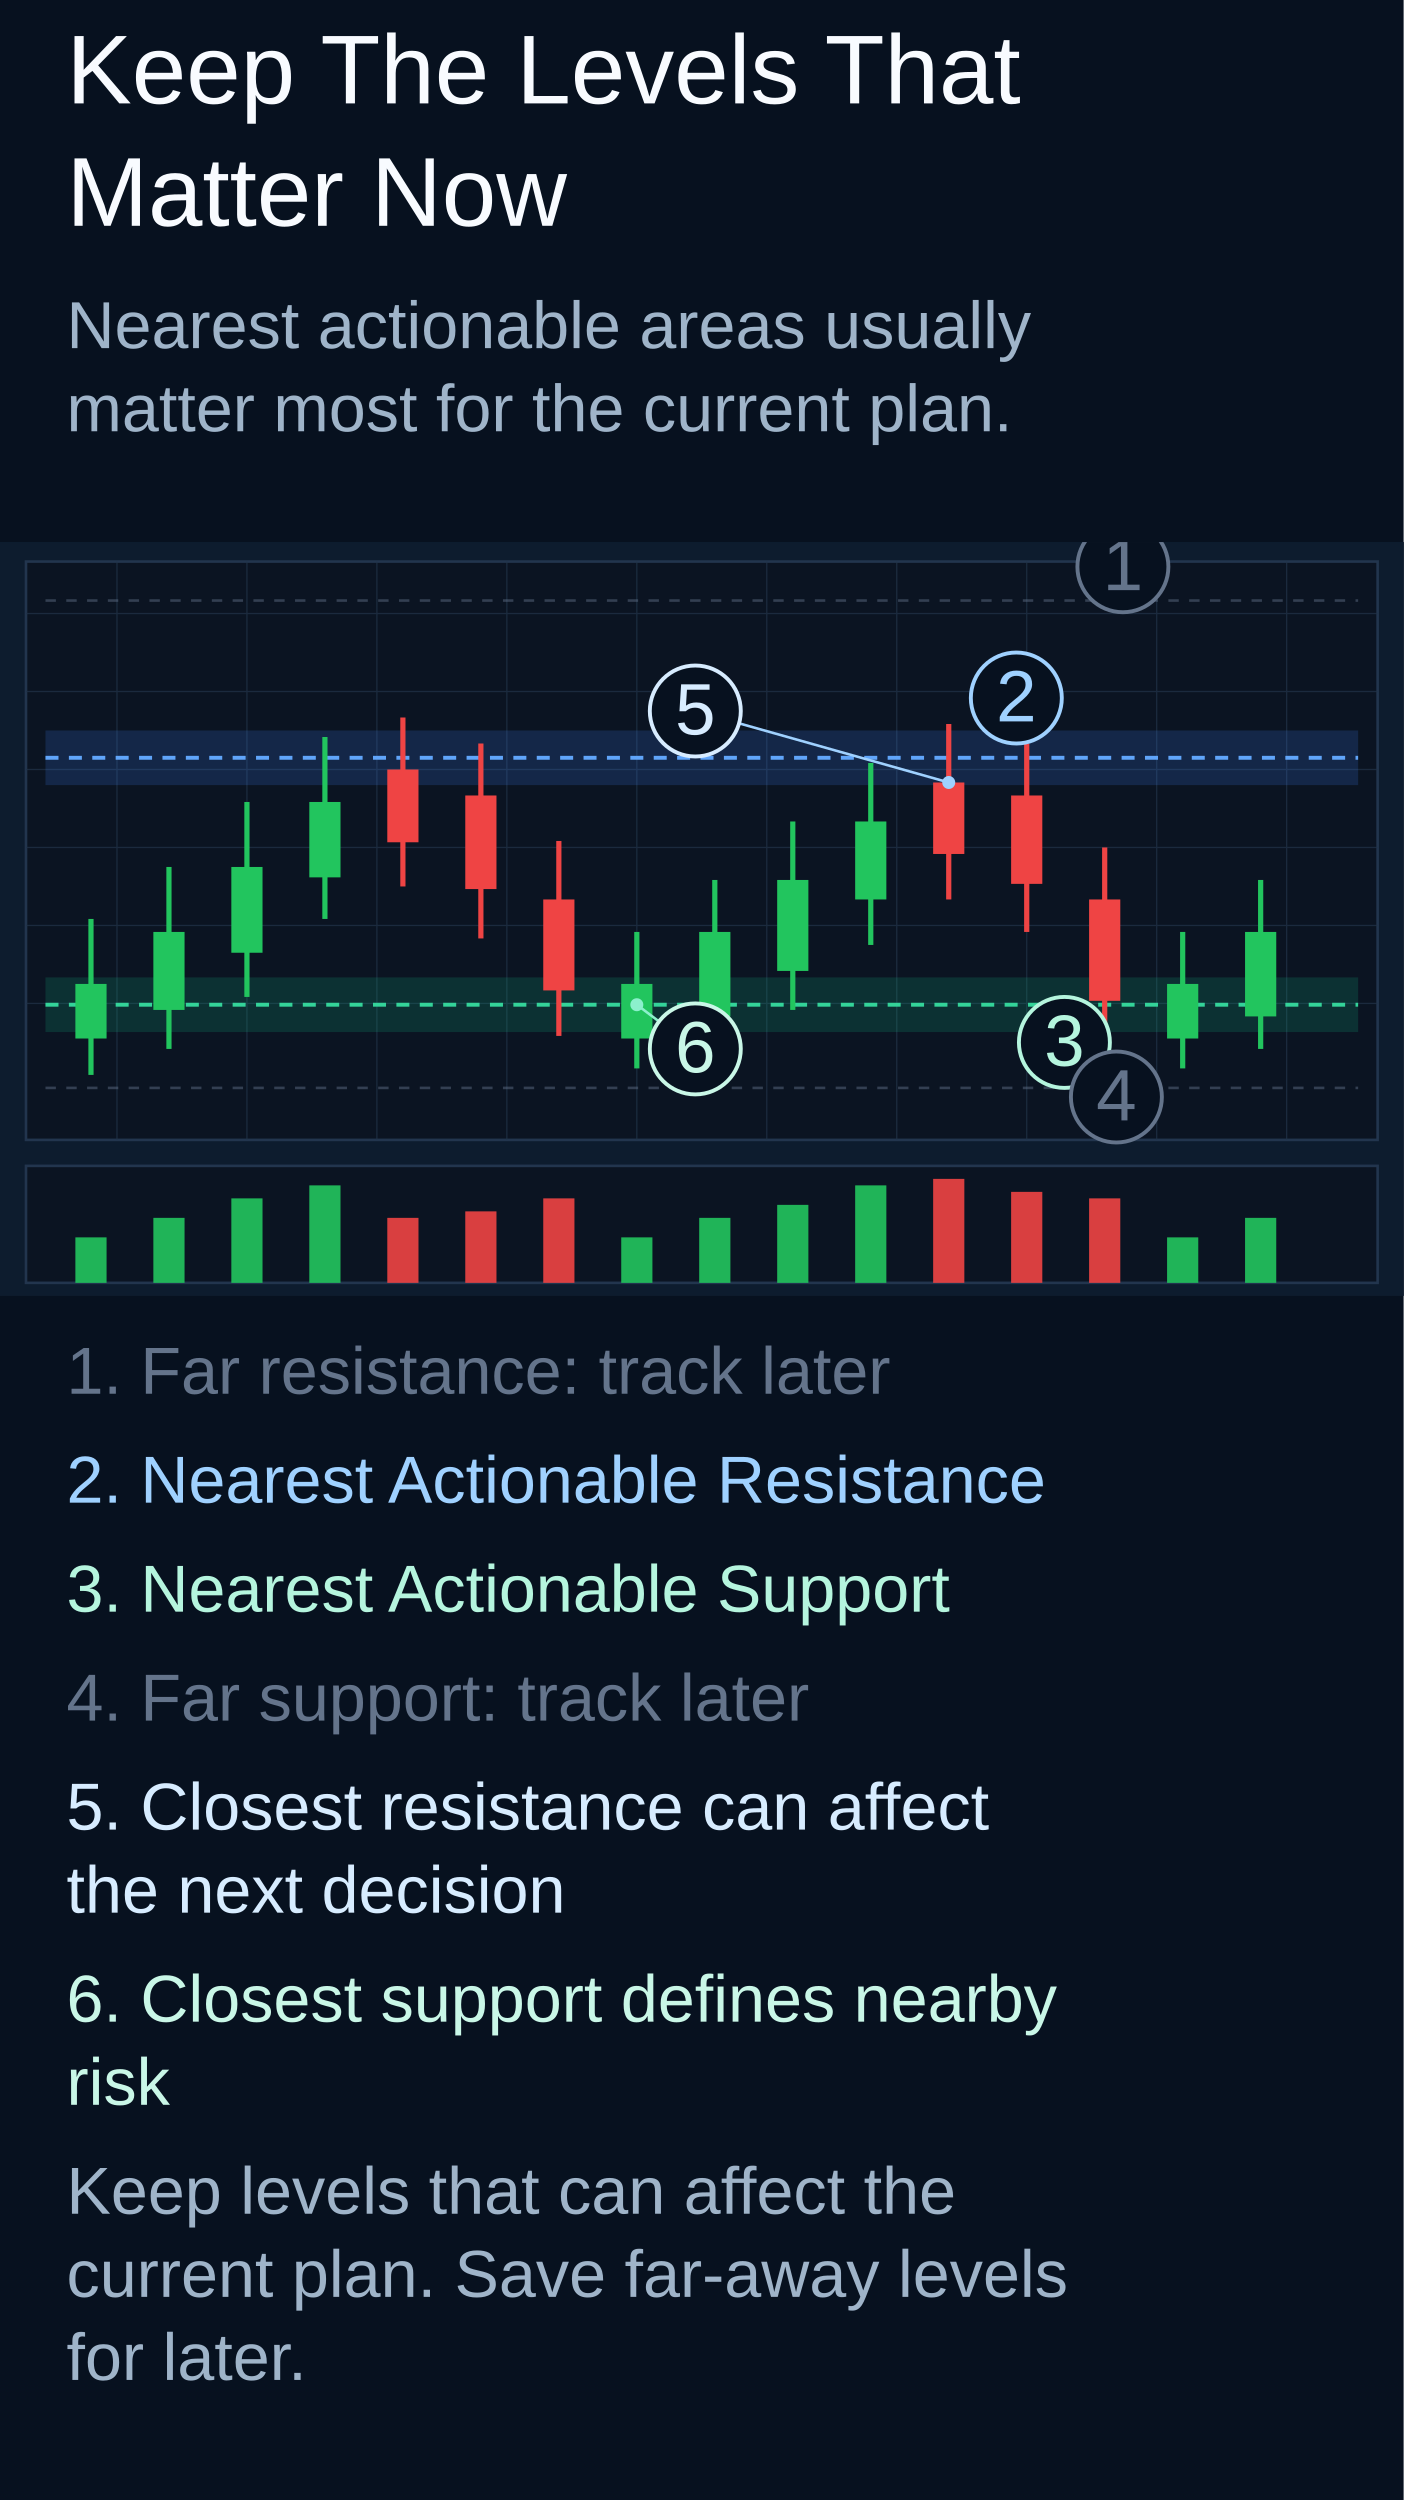
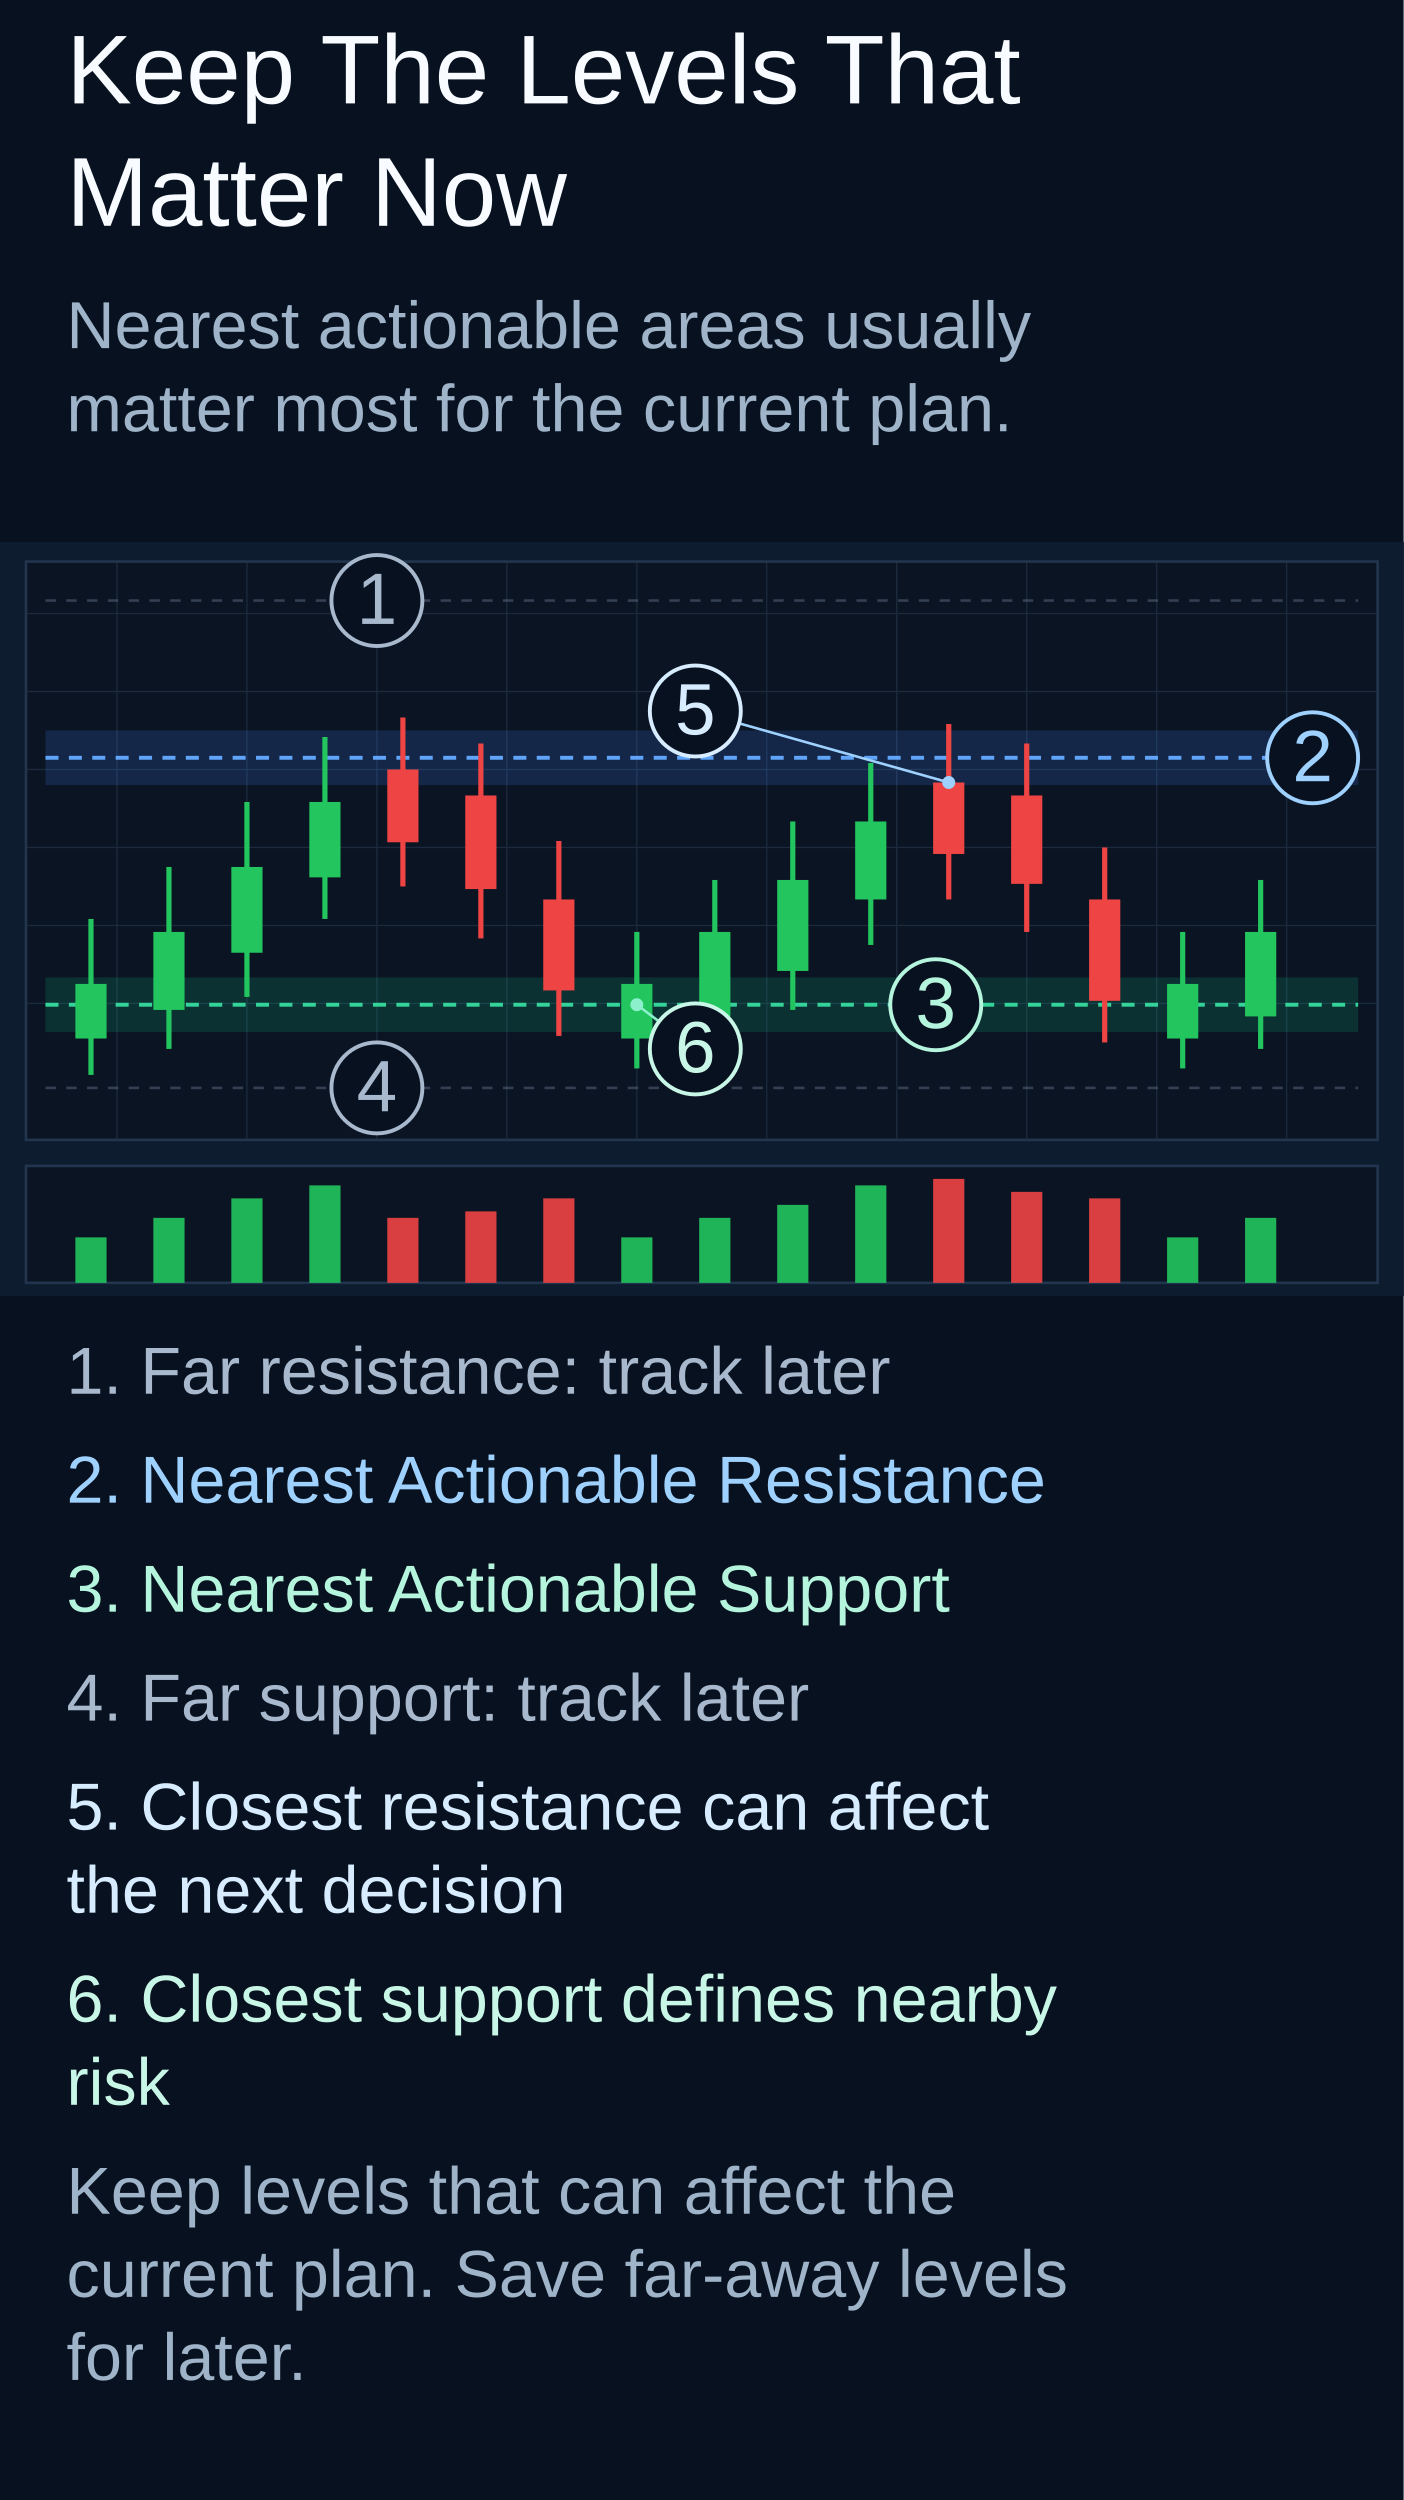
<svg xmlns="http://www.w3.org/2000/svg" viewBox="0 0 760 1353.648" role="img">
  <rect width="760" height="1353.648" fill="#07111f" />
  <text x="36" y="56" font-family="Arial" font-size="53" fill="#f8fbff">Keep The Levels That</text>
  <text x="36" y="122.25" font-family="Arial" font-size="53" fill="#f8fbff">Matter Now</text>
  <text x="36" y="188.5" font-family="Arial" font-size="36" fill="#9fb4c9">Nearest actionable areas usually</text>
  <text x="36" y="233.5" font-family="Arial" font-size="36" fill="#9fb4c9">matter most for the current plan.</text>
  <svg x="0" y="293.5" width="760" height="408.148" viewBox="60 130 1080 580">
    <defs>
      <linearGradient id="bg" x1="0" y1="0" x2="0" y2="1">
        <stop offset="0" stop-color="#07111f" />
        <stop offset="1" stop-color="#0d1726" />
      </linearGradient>
      <filter id="shadow">
        <feDropShadow dx="0" dy="4" stdDeviation="8" flood-color="#000" flood-opacity="0.35" />
      </filter>
    </defs>
    <rect width="1200" height="800" fill="url(#bg)" />
    <rect x="40" y="40" width="1120" height="720" rx="20" fill="#0f1b2d" stroke="#1e3149" stroke-width="2" filter="url(#shadow)" />
    <rect x="80" y="145" width="1040" height="445" fill="#0b1422" stroke="#22354e" stroke-width="2" />
    <rect x="80" y="610" width="1040" height="90" fill="#0b1422" stroke="#22354e" stroke-width="2" />
    <g stroke="#203247" stroke-width="1" opacity="0.75">
      <line x1="80" y1="185" x2="1120" y2="185" />
      <line x1="80" y1="245" x2="1120" y2="245" />
      <line x1="80" y1="305" x2="1120" y2="305" />
      <line x1="80" y1="365" x2="1120" y2="365" />
      <line x1="80" y1="425" x2="1120" y2="425" />
      <line x1="80" y1="485" x2="1120" y2="485" />
      <line x1="150" y1="145" x2="150" y2="590" />
      <line x1="250" y1="145" x2="250" y2="590" />
      <line x1="350" y1="145" x2="350" y2="590" />
      <line x1="450" y1="145" x2="450" y2="590" />
      <line x1="550" y1="145" x2="550" y2="590" />
      <line x1="650" y1="145" x2="650" y2="590" />
      <line x1="750" y1="145" x2="750" y2="590" />
      <line x1="850" y1="145" x2="850" y2="590" />
      <line x1="950" y1="145" x2="950" y2="590" />
      <line x1="1050" y1="145" x2="1050" y2="590" />
    </g>
    <line x1="95" y1="175" x2="1105" y2="175" stroke="#64748b" stroke-width="2" stroke-dasharray="8 8" opacity="0.45" />
    <rect x="95" y="275" width="1010" height="42" fill="#3b82f6" opacity="0.18" />
    <line x1="95" y1="296" x2="1105" y2="296" stroke="#60a5fa" stroke-width="3" stroke-dasharray="10 8" />
    <rect x="95" y="465" width="1010" height="42" fill="#10b981" opacity="0.18" />
    <line x1="95" y1="486" x2="1105" y2="486" stroke="#34d399" stroke-width="3" stroke-dasharray="10 8" />
    <line x1="95" y1="550" x2="1105" y2="550" stroke="#64748b" stroke-width="2" stroke-dasharray="8 8" opacity="0.45" />
    <g>
      <line x1="130" y1="420" x2="130" y2="540" stroke="#22c55e" stroke-width="4" />
      <rect x="118" y="470" width="24" height="42" fill="#22c55e" />
      <line x1="190" y1="380" x2="190" y2="520" stroke="#22c55e" stroke-width="4" />
      <rect x="178" y="430" width="24" height="60" fill="#22c55e" />
      <line x1="250" y1="330" x2="250" y2="480" stroke="#22c55e" stroke-width="4" />
      <rect x="238" y="380" width="24" height="66" fill="#22c55e" />
      <line x1="310" y1="280" x2="310" y2="420" stroke="#22c55e" stroke-width="4" />
      <rect x="298" y="330" width="24" height="58" fill="#22c55e" />
      <line x1="370" y1="265" x2="370" y2="395" stroke="#ef4444" stroke-width="4" />
      <rect x="358" y="305" width="24" height="56" fill="#ef4444" />
      <line x1="430" y1="285" x2="430" y2="435" stroke="#ef4444" stroke-width="4" />
      <rect x="418" y="325" width="24" height="72" fill="#ef4444" />
      <line x1="490" y1="360" x2="490" y2="510" stroke="#ef4444" stroke-width="4" />
      <rect x="478" y="405" width="24" height="70" fill="#ef4444" />
      <line x1="550" y1="430" x2="550" y2="535" stroke="#22c55e" stroke-width="4" />
      <rect x="538" y="470" width="24" height="42" fill="#22c55e" />
      <line x1="610" y1="390" x2="610" y2="520" stroke="#22c55e" stroke-width="4" />
      <rect x="598" y="430" width="24" height="65" fill="#22c55e" />
      <line x1="670" y1="345" x2="670" y2="490" stroke="#22c55e" stroke-width="4" />
      <rect x="658" y="390" width="24" height="70" fill="#22c55e" />
      <line x1="730" y1="300" x2="730" y2="440" stroke="#22c55e" stroke-width="4" />
      <rect x="718" y="345" width="24" height="60" fill="#22c55e" />
      <line x1="790" y1="270" x2="790" y2="405" stroke="#ef4444" stroke-width="4" />
      <rect x="778" y="315" width="24" height="55" fill="#ef4444" />
      <line x1="850" y1="285" x2="850" y2="430" stroke="#ef4444" stroke-width="4" />
      <rect x="838" y="325" width="24" height="68" fill="#ef4444" />
      <line x1="910" y1="365" x2="910" y2="515" stroke="#ef4444" stroke-width="4" />
      <rect x="898" y="405" width="24" height="78" fill="#ef4444" />
      <line x1="970" y1="430" x2="970" y2="535" stroke="#22c55e" stroke-width="4" />
      <rect x="958" y="470" width="24" height="42" fill="#22c55e" />
      <line x1="1030" y1="390" x2="1030" y2="520" stroke="#22c55e" stroke-width="4" />
      <rect x="1018" y="430" width="24" height="65" fill="#22c55e" />
    </g>
    <g opacity="0.9">
      <rect x="118" y="665" width="24" height="35" fill="#22c55e" />
      <rect x="178" y="650" width="24" height="50" fill="#22c55e" />
      <rect x="238" y="635" width="24" height="65" fill="#22c55e" />
      <rect x="298" y="625" width="24" height="75" fill="#22c55e" />
      <rect x="358" y="650" width="24" height="50" fill="#ef4444" />
      <rect x="418" y="645" width="24" height="55" fill="#ef4444" />
      <rect x="478" y="635" width="24" height="65" fill="#ef4444" />
      <rect x="538" y="665" width="24" height="35" fill="#22c55e" />
      <rect x="598" y="650" width="24" height="50" fill="#22c55e" />
      <rect x="658" y="640" width="24" height="60" fill="#22c55e" />
      <rect x="718" y="625" width="24" height="75" fill="#22c55e" />
      <rect x="778" y="620" width="24" height="80" fill="#ef4444" />
      <rect x="838" y="630" width="24" height="70" fill="#ef4444" />
      <rect x="898" y="635" width="24" height="65" fill="#ef4444" />
      <rect x="958" y="665" width="24" height="35" fill="#22c55e" />
      <rect x="1018" y="650" width="24" height="50" fill="#22c55e" />
    </g>
    <g font-family="Arial">
      <line x1="595" y1="260" x2="790" y2="315" stroke="#9fd1ff" stroke-width="2" />
      <circle cx="790" cy="315" r="5" fill="#9fd1ff" />
      <line x1="595" y1="520" x2="550" y2="486" stroke="#8cf0cc" stroke-width="2" />
      <circle cx="550" cy="486" r="5" fill="#8cf0cc" />
      <rect x="95" y="720" width="1010" height="26" rx="10" fill="#122238" />
    </g>
-     <circle cx="924.0" cy="149.0" r="35" fill="#07111f" stroke="#64748b" stroke-width="3" />
-     <text x="924.0" y="167.0" font-family="Arial" font-size="56" text-anchor="middle" fill="#64748b">1</text>
-     <circle cx="842.0" cy="250.0" r="35" fill="#07111f" stroke="#9fd1ff" stroke-width="3" />
-     <text x="842.0" y="268.0" font-family="Arial" font-size="56" text-anchor="middle" fill="#9fd1ff">2</text>
-     <circle cx="879.0" cy="515.0" r="35" fill="#07111f" stroke="#b5f5de" stroke-width="3" />
-     <text x="879.0" y="533.0" font-family="Arial" font-size="56" text-anchor="middle" fill="#b5f5de">3</text>
-     <circle cx="919.0" cy="557.0" r="35" fill="#07111f" stroke="#64748b" stroke-width="3" />
-     <text x="919.0" y="575.0" font-family="Arial" font-size="56" text-anchor="middle" fill="#64748b">4</text>
+     <circle cx="350" cy="175" r="35" fill="#07111f" stroke="#a8b9ce" stroke-width="3" />
+     <text x="350" y="193" font-family="Arial" font-size="56" text-anchor="middle" fill="#a8b9ce">1</text>
+     <circle cx="1070" cy="296" r="35" fill="#07111f" stroke="#9fd1ff" stroke-width="3" />
+     <text x="1070" y="314" font-family="Arial" font-size="56" text-anchor="middle" fill="#9fd1ff">2</text>
+     <circle cx="780" cy="486" r="35" fill="#07111f" stroke="#b5f5de" stroke-width="3" />
+     <text x="780" y="504" font-family="Arial" font-size="56" text-anchor="middle" fill="#b5f5de">3</text>
+     <circle cx="350" cy="550" r="35" fill="#07111f" stroke="#a8b9ce" stroke-width="3" />
+     <text x="350" y="568" font-family="Arial" font-size="56" text-anchor="middle" fill="#a8b9ce">4</text>
    <circle cx="595" cy="260" r="35" fill="#07111f" stroke="#d7ecff" stroke-width="3" />
    <text x="595" y="278" font-family="Arial" font-size="56" text-anchor="middle" fill="#d7ecff">5</text>
    <circle cx="595" cy="520" r="35" fill="#07111f" stroke="#c9f7e7" stroke-width="3" />
    <text x="595" y="538" font-family="Arial" font-size="56" text-anchor="middle" fill="#c9f7e7">6</text>
  </svg>
-   <text x="36" y="754.648" font-family="Arial" font-size="36" fill="#64748b">1. Far resistance: track later</text>
+   <text x="36" y="754.648" font-family="Arial" font-size="36" fill="#a8b9ce">1. Far resistance: track later</text>
  <text x="36" y="813.648" font-family="Arial" font-size="36" fill="#9fd1ff">2. Nearest Actionable Resistance</text>
  <text x="36" y="872.648" font-family="Arial" font-size="36" fill="#b5f5de">3. Nearest Actionable Support</text>
-   <text x="36" y="931.648" font-family="Arial" font-size="36" fill="#64748b">4. Far support: track later</text>
+   <text x="36" y="931.648" font-family="Arial" font-size="36" fill="#a8b9ce">4. Far support: track later</text>
  <text x="36" y="990.648" font-family="Arial" font-size="36" fill="#d7ecff">5. Closest resistance can affect</text>
  <text x="36" y="1035.648" font-family="Arial" font-size="36" fill="#d7ecff">the next decision</text>
  <text x="36" y="1094.648" font-family="Arial" font-size="36" fill="#c9f7e7">6. Closest support defines nearby</text>
  <text x="36" y="1139.648" font-family="Arial" font-size="36" fill="#c9f7e7">risk</text>
  <text x="36" y="1198.648" font-family="Arial" font-size="36" fill="#9fb4c9">Keep levels that can affect the</text>
  <text x="36" y="1243.648" font-family="Arial" font-size="36" fill="#9fb4c9">current plan. Save far-away levels</text>
  <text x="36" y="1288.648" font-family="Arial" font-size="36" fill="#9fb4c9">for later.</text>
</svg>
